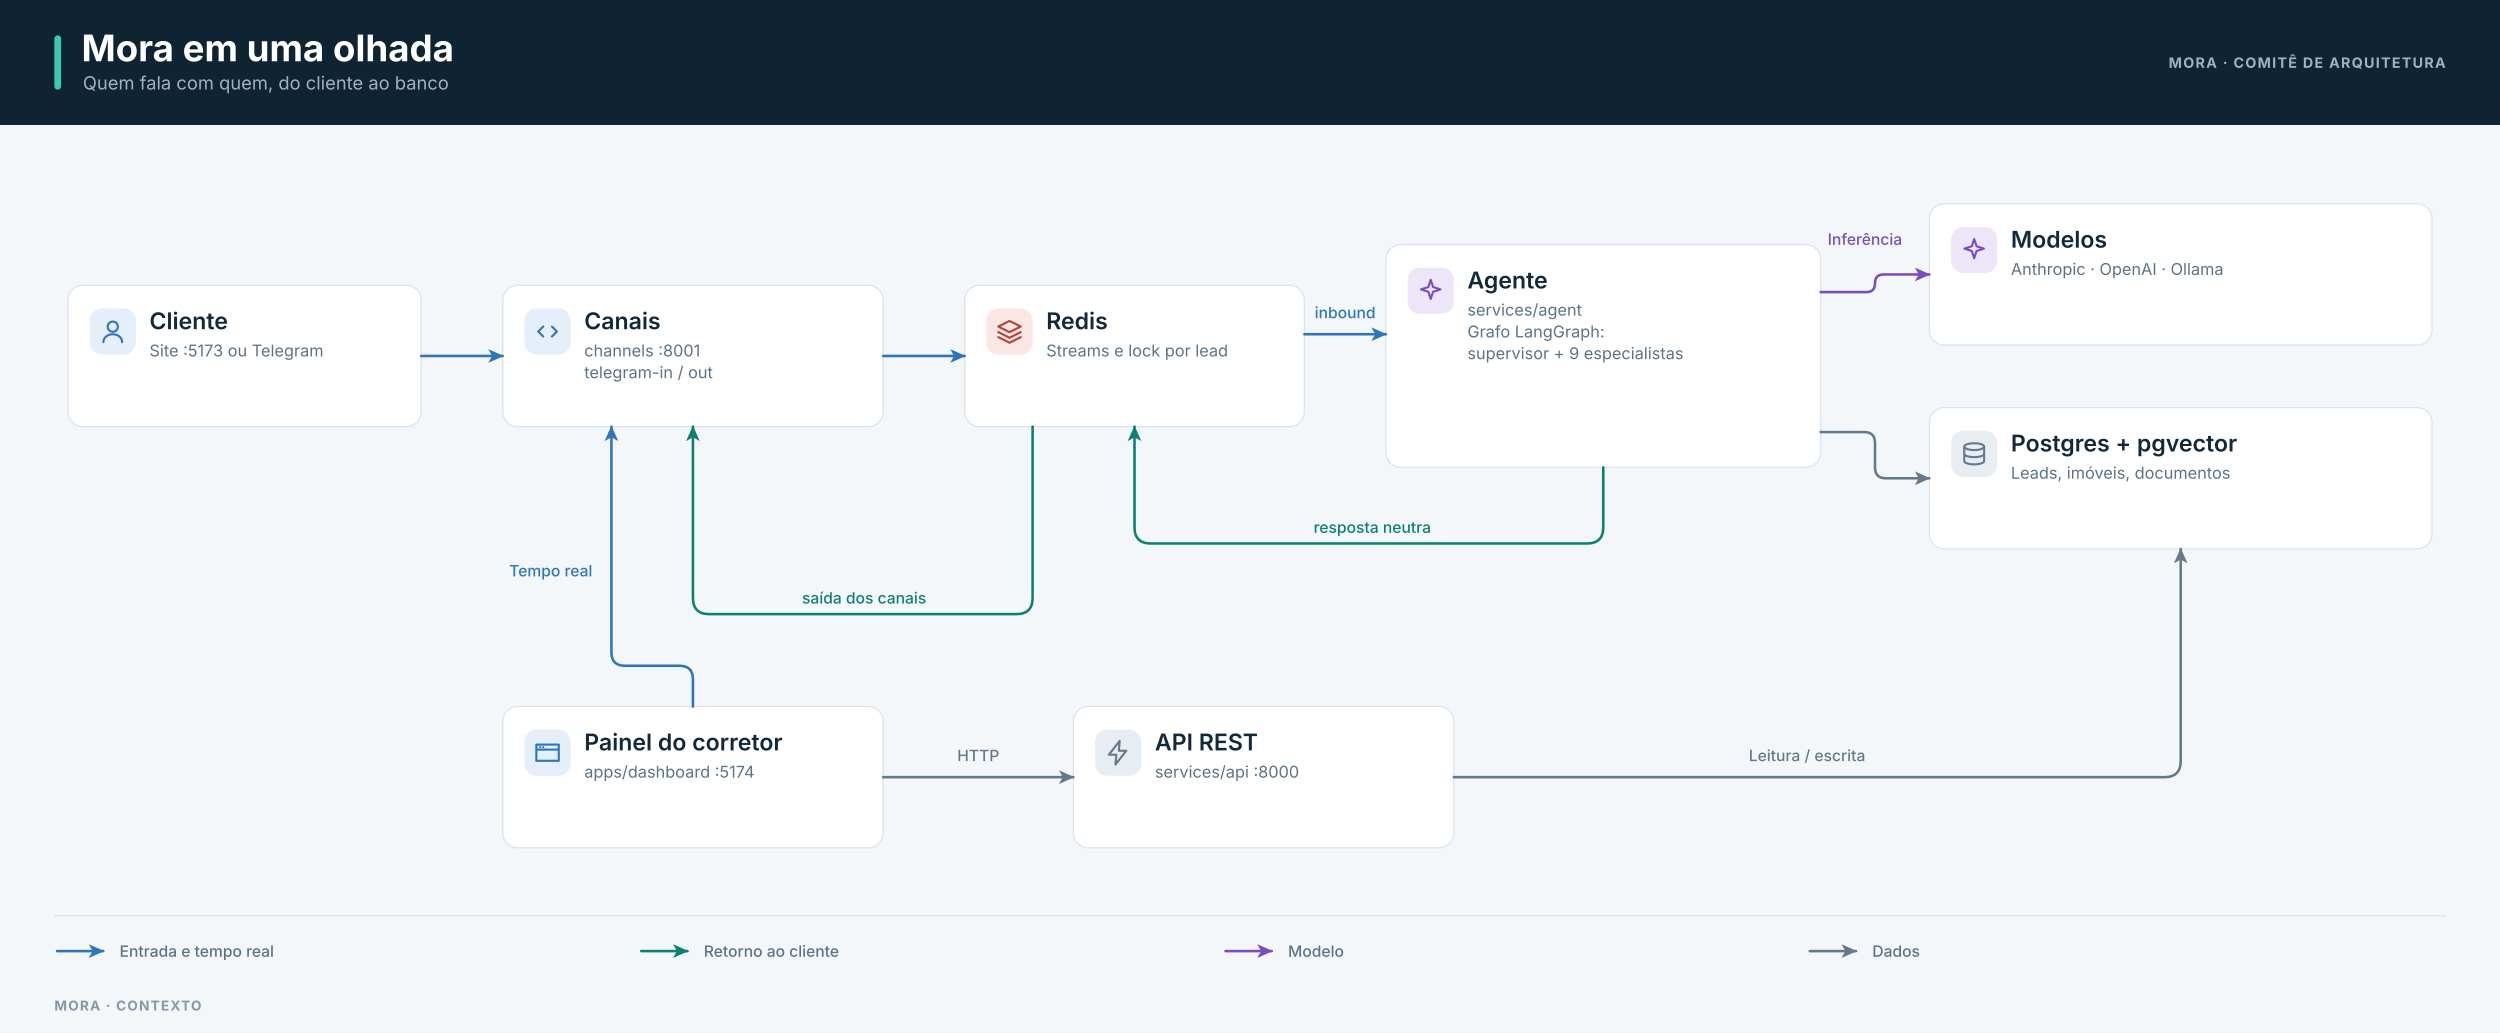
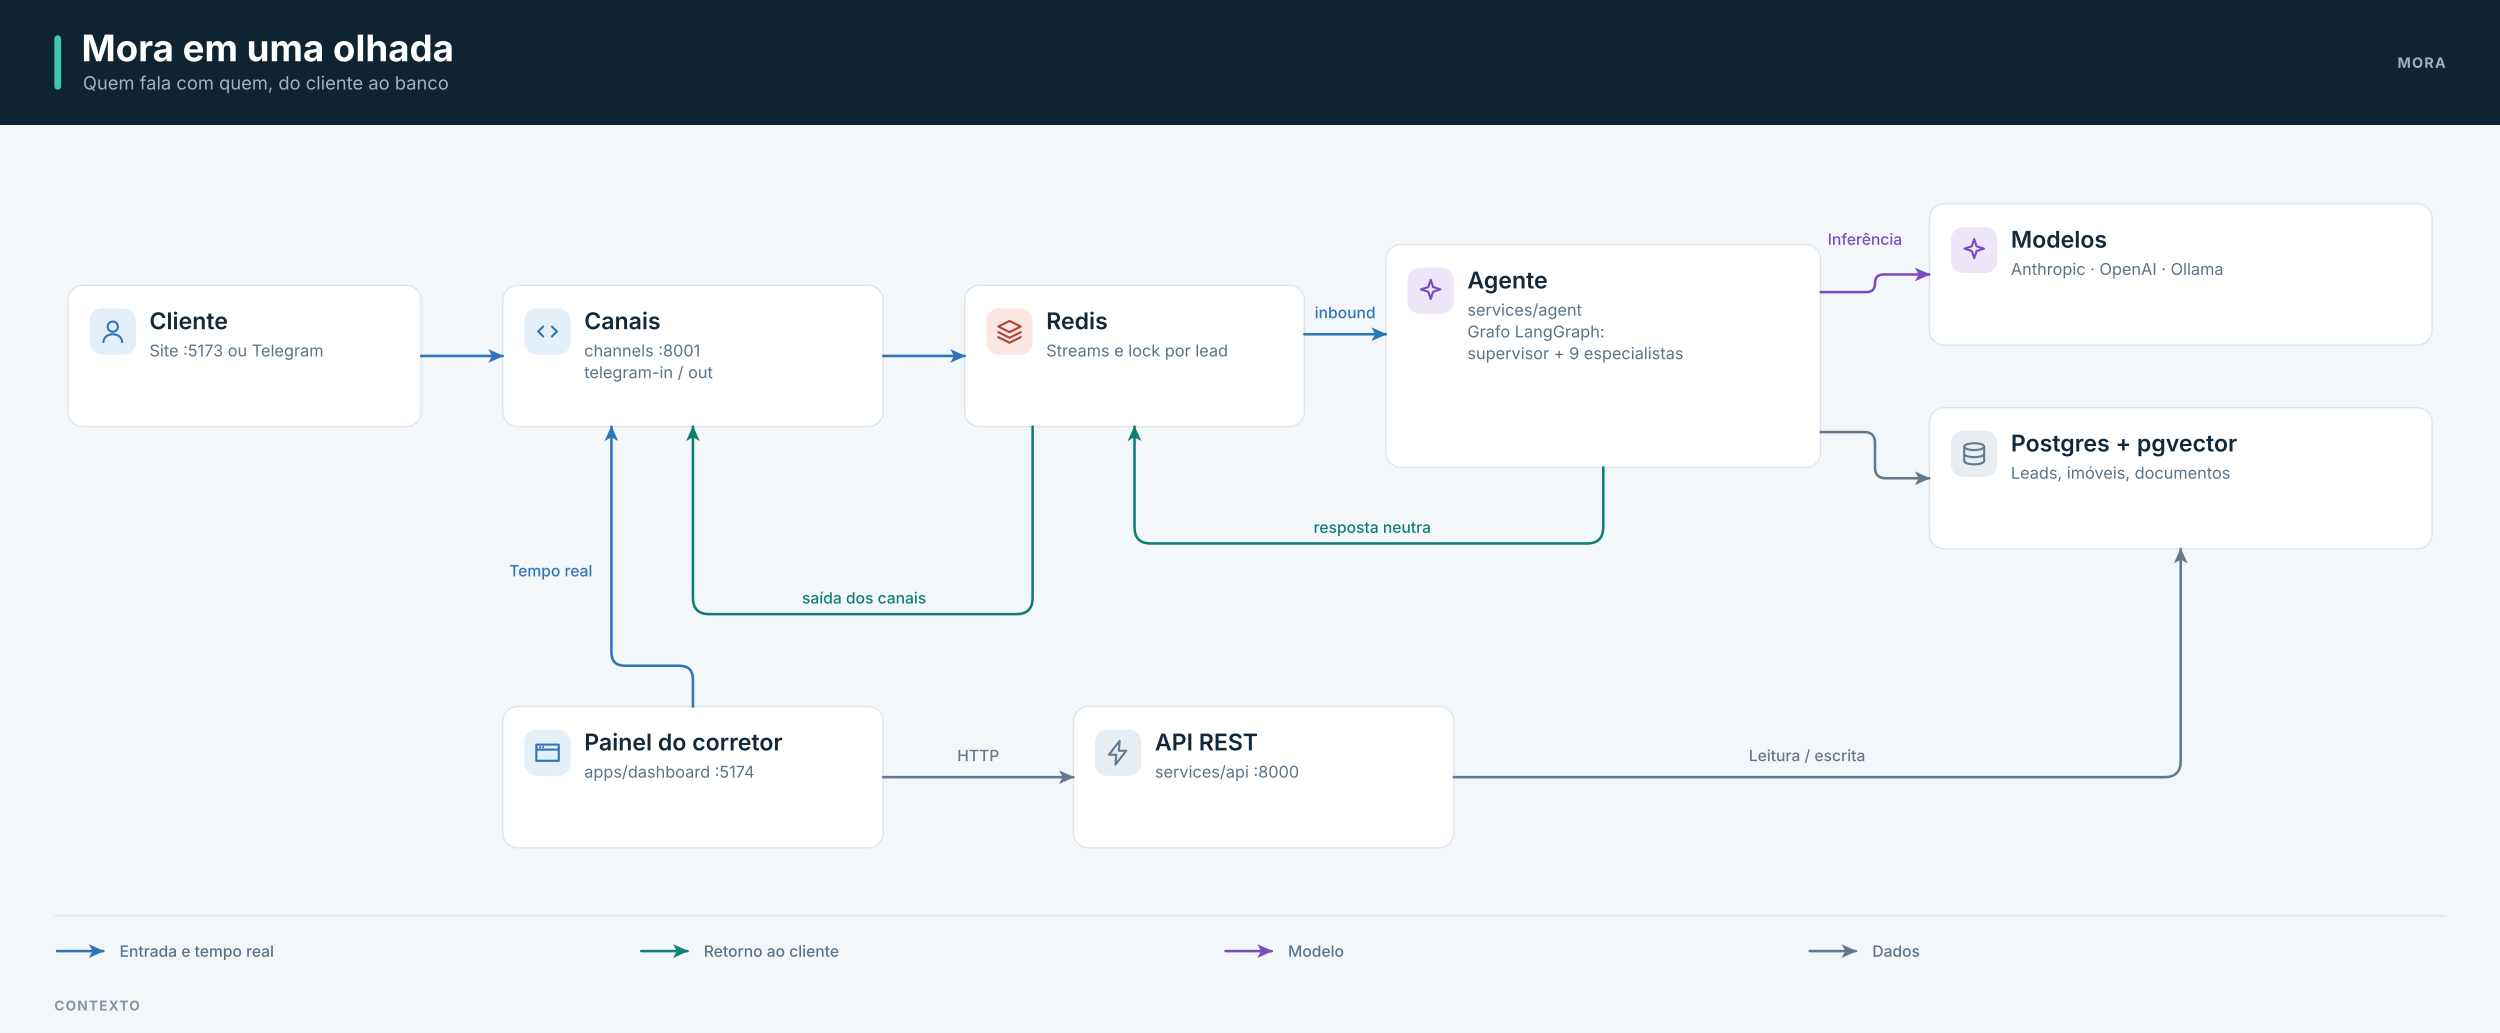
<svg xmlns="http://www.w3.org/2000/svg" viewBox="0 0 1840 760" width="1840" height="760" role="img" aria-label="Cliente entra pelo site ou pelo Telegram, os canais publicam no Redis, o agente consome, fala com o modelo e grava no Postgres; o painel do corretor lê pela API.">
  <style>
  text{font-family:Inter,'Segoe UI',system-ui,-apple-system,'Helvetica Neue',Arial,sans-serif;dominant-baseline:middle}
  .t-tit{font-size:17px;font-weight:600;fill:#12293C}
  .t-tit-s{font-size:14.5px;font-weight:600;fill:#12293C}
  .t-sub{font-size:12px;font-weight:400;fill:#5B7387}
  .t-sub-s{font-size:11px;font-weight:400;fill:#5B7387}
  .t-mini{font-size:10.5px;font-weight:400;fill:#8497A8}
  .t-grp{font-size:12px;font-weight:700;fill:#2C5F84;letter-spacing:.07em}
  .t-grp-s{font-size:11px;font-weight:400;fill:#8497A8}
  .t-seta{font-size:11.5px;font-weight:500}
  .t-leg{font-size:11.5px;font-weight:500;fill:#5B7387}
  .t-rod{font-size:10px;font-weight:700;fill:#8497A8;letter-spacing:.09em}
  .t-cab{font-size:27px;font-weight:700;fill:#FFFFFF}
  .t-cab-s{font-size:13.5px;font-weight:400;fill:#9DB3C4}
  .t-cab-r{font-size:10.5px;font-weight:700;fill:#9DB3C4;letter-spacing:.09em}
  .cartao{fill:#FFFFFF;stroke:#DCE4EC;stroke-width:1}
  .grupo{fill:#E9F1F8;stroke:#D5E2EE;stroke-width:1}
  .linha{stroke:#DCE4EC;stroke-width:1}
  .s-azul{stroke:#2E76B8} .f-azul{fill:#2E76B8} .x-azul{fill:#2E76B8}
  .s-verde{stroke:#0E7F72} .f-verde{fill:#0E7F72} .x-verde{fill:#0E7F72}
  .s-roxo{stroke:#7A4CC0} .f-roxo{fill:#7A4CC0} .x-roxo{fill:#7A4CC0}
  .s-cinza{stroke:#64798C} .f-cinza{fill:#64798C} .x-cinza{fill:#64798C}
  .s-ambar{stroke:#A9701A} .f-ambar{fill:#A9701A} .x-ambar{fill:#A9701A}
  .s-vermelho{stroke:#B04437} .f-vermelho{fill:#B04437} .x-vermelho{fill:#B04437}
  .s-tinta2{stroke:#5B7387} .f-tinta2{fill:#5B7387} .x-tinta2{fill:#5B7387}
  .aresta{fill:none;stroke-width:1.9;stroke-linecap:round;stroke-linejoin:round}
</style>
  <defs>
    <marker id="p-azul" viewBox="0 0 10 10" refX="8.5" refY="5" markerWidth="7" markerHeight="7" orient="auto-start-reverse">
      <path d="M0.5 1.2 9 5 0.5 8.8 2.6 5z" class="f-azul" />
    </marker>
    <marker id="p-verde" viewBox="0 0 10 10" refX="8.5" refY="5" markerWidth="7" markerHeight="7" orient="auto-start-reverse">
      <path d="M0.5 1.2 9 5 0.5 8.8 2.6 5z" class="f-verde" />
    </marker>
    <marker id="p-roxo" viewBox="0 0 10 10" refX="8.5" refY="5" markerWidth="7" markerHeight="7" orient="auto-start-reverse">
      <path d="M0.5 1.2 9 5 0.5 8.8 2.6 5z" class="f-roxo" />
    </marker>
    <marker id="p-cinza" viewBox="0 0 10 10" refX="8.5" refY="5" markerWidth="7" markerHeight="7" orient="auto-start-reverse">
      <path d="M0.5 1.2 9 5 0.5 8.8 2.6 5z" class="f-cinza" />
    </marker>
    <marker id="p-ambar" viewBox="0 0 10 10" refX="8.5" refY="5" markerWidth="7" markerHeight="7" orient="auto-start-reverse">
      <path d="M0.5 1.2 9 5 0.5 8.8 2.6 5z" class="f-ambar" />
    </marker>
    <marker id="p-vermelho" viewBox="0 0 10 10" refX="8.5" refY="5" markerWidth="7" markerHeight="7" orient="auto-start-reverse">
      <path d="M0.5 1.2 9 5 0.5 8.8 2.6 5z" class="f-vermelho" />
    </marker>
    <marker id="p-tinta2" viewBox="0 0 10 10" refX="8.5" refY="5" markerWidth="7" markerHeight="7" orient="auto-start-reverse">
      <path d="M0.5 1.2 9 5 0.5 8.8 2.6 5z" class="f-tinta2" />
    </marker>
  </defs>
  <rect width="1840" height="760" fill="#F4F7FA" />
  <rect width="1840" height="92" fill="#0E2433" />
  <rect x="40" y="26" width="5" height="40" rx="2.5" fill="#3FC7B4" />
  <text x="60" y="35.0" class="t-cab">Mora em uma olhada</text>
  <text x="61" y="61.0" class="t-cab-s">Quem fala com quem, do cliente ao banco</text>
-   <text x="1800" y="46.0" class="t-cab-r" text-anchor="end">MORA · COMITÊ DE ARQUITETURA</text>
+   <text x="1800" y="46.0" class="t-cab-r" text-anchor="end">MORA</text>
  <rect x="50" y="210" width="260" height="104" rx="11" class="cartao" />
  <rect x="66" y="227" width="34" height="34" rx="9" fill="#E4EFF9" />
  <g transform="translate(72.0,233.0) scale(0.9167)" fill="none" stroke="#2E76B8" stroke-width="1.7" stroke-linecap="round" stroke-linejoin="round">
    <path d="M12 12.2a4.1 4.1 0 1 0 0-8.2 4.1 4.1 0 0 0 0 8.2zM4.5 20.5c0-3.7 3.4-6.3 7.5-6.3s7.5 2.6 7.5 6.3" />
  </g>
  <text x="110" y="236" class="t-tit">Cliente</text>
  <text x="110" y="258" class="t-sub">Site :5173 ou Telegram</text>
  <rect x="370" y="210" width="280" height="104" rx="11" class="cartao" />
  <rect x="386" y="227" width="34" height="34" rx="9" fill="#E4EFF9" />
  <g transform="translate(392.0,233.0) scale(0.9167)" fill="none" stroke="#2E76B8" stroke-width="1.7" stroke-linecap="round" stroke-linejoin="round">
    <path d="M8.5 8 4.5 12l4 4M15.5 8l4 4-4 4" />
  </g>
  <text x="430" y="236" class="t-tit">Canais</text>
  <text x="430" y="258" class="t-sub">channels :8001</text>
  <text x="430" y="274" class="t-sub">telegram-in / out</text>
  <rect x="710" y="210" width="250" height="104" rx="11" class="cartao" />
  <rect x="726" y="227" width="34" height="34" rx="9" fill="#FAE6E3" />
  <g transform="translate(732.0,233.0) scale(0.9167)" fill="none" stroke="#B04437" stroke-width="1.7" stroke-linecap="round" stroke-linejoin="round">
    <path d="M12 3.5 3 8l9 4.5L21 8zM3 12.5 12 17l9-4.5M3 16.5 12 21l9-4.5" />
  </g>
  <text x="770" y="236" class="t-tit">Redis</text>
  <text x="770" y="258" class="t-sub">Streams e lock por lead</text>
  <rect x="1020" y="180" width="320" height="164" rx="11" class="cartao" />
  <rect x="1036" y="197" width="34" height="34" rx="9" fill="#EDE6F9" />
  <g transform="translate(1042.0,203.0) scale(0.9167)" fill="none" stroke="#7A4CC0" stroke-width="1.7" stroke-linecap="round" stroke-linejoin="round">
    <path d="M12 3.2 13.9 9 19.8 10.9 13.9 12.8 12 18.6 10.1 12.8 4.2 10.9 10.1 9z" />
  </g>
  <text x="1080" y="206" class="t-tit">Agente</text>
  <text x="1080" y="228" class="t-sub">services/agent</text>
  <text x="1080" y="244" class="t-sub">Grafo LangGraph:</text>
  <text x="1080" y="260" class="t-sub">supervisor + 9 especialistas</text>
  <rect x="1420" y="150" width="370" height="104" rx="11" class="cartao" />
  <rect x="1436" y="167" width="34" height="34" rx="9" fill="#EDE6F9" />
  <g transform="translate(1442.0,173.0) scale(0.9167)" fill="none" stroke="#7A4CC0" stroke-width="1.7" stroke-linecap="round" stroke-linejoin="round">
    <path d="M12 3.2 13.9 9 19.8 10.9 13.9 12.8 12 18.6 10.1 12.8 4.2 10.9 10.1 9z" />
  </g>
  <text x="1480" y="176" class="t-tit">Modelos</text>
  <text x="1480" y="198" class="t-sub">Anthropic · OpenAI · Ollama</text>
  <rect x="1420" y="300" width="370" height="104" rx="11" class="cartao" />
  <rect x="1436" y="317" width="34" height="34" rx="9" fill="#E8EDF2" />
  <g transform="translate(1442.0,323.0) scale(0.9167)" fill="none" stroke="#64798C" stroke-width="1.7" stroke-linecap="round" stroke-linejoin="round">
    <path d="M12 3.5c4.4 0 8 1.2 8 2.7S16.4 9 12 9 4 7.7 4 6.2 7.6 3.5 12 3.5zM4 6.2v11.6c0 1.5 3.6 2.7 8 2.7s8-1.2 8-2.7V6.2M4 12c0 1.5 3.6 2.7 8 2.7s8-1.2 8-2.7" />
  </g>
  <text x="1480" y="326" class="t-tit">Postgres + pgvector</text>
  <text x="1480" y="348" class="t-sub">Leads, imóveis, documentos</text>
  <rect x="370" y="520" width="280" height="104" rx="11" class="cartao" />
  <rect x="386" y="537" width="34" height="34" rx="9" fill="#E4EFF9" />
  <g transform="translate(392.0,543.0) scale(0.9167)" fill="none" stroke="#2E76B8" stroke-width="1.7" stroke-linecap="round" stroke-linejoin="round">
    <path d="M3 5.5h18v13H3zM3 9.5h18M6 7.5h.01M8.5 7.5h.01" />
  </g>
  <text x="430" y="546" class="t-tit">Painel do corretor</text>
  <text x="430" y="568" class="t-sub">apps/dashboard :5174</text>
  <rect x="790" y="520" width="280" height="104" rx="11" class="cartao" />
  <rect x="806" y="537" width="34" height="34" rx="9" fill="#E8EDF2" />
  <g transform="translate(812.0,543.0) scale(0.9167)" fill="none" stroke="#64798C" stroke-width="1.7" stroke-linecap="round" stroke-linejoin="round">
    <path d="M13.2 2.5 4.5 13.6h6l-.7 7.9 8.7-11.1h-6z" />
  </g>
  <text x="850" y="546" class="t-tit">API REST</text>
  <text x="850" y="568" class="t-sub">services/api :8000</text>
  <path d="M310.0 262.0 L370.0 262.0" class="aresta s-azul" marker-end="url(#p-azul)" />
  <path d="M650.0 262.0 L710.0 262.0" class="aresta s-azul" marker-end="url(#p-azul)" />
  <path d="M960.0 246.0 L1020.0 246.0" class="aresta s-azul" marker-end="url(#p-azul)" />
  <text x="990" y="230" class="t-seta x-azul" text-anchor="middle">inbound</text>
  <path d="M1180.0 344.0 L1180.0 388.0 Q1180.0 400.0 1168.0 400.0 L847.0 400.0 Q835.0 400.0 835.0 388.0 L835.0 314.0" class="aresta s-verde" marker-end="url(#p-verde)" />
  <text x="1010" y="388" class="t-seta x-verde" text-anchor="middle">resposta neutra</text>
  <path d="M760.0 314.0 L760.0 440.0 Q760.0 452.0 748.0 452.0 L522.0 452.0 Q510.0 452.0 510.0 440.0 L510.0 314.0" class="aresta s-verde" marker-end="url(#p-verde)" />
  <text x="636" y="440" class="t-seta x-verde" text-anchor="middle">saída dos canais</text>
  <path d="M1340.0 215.0 L1373.5 215.0 Q1380.0 215.0 1380.0 208.5 L1380.0 208.5 Q1380.0 202.0 1386.5 202.0 L1420.0 202.0" class="aresta s-roxo" marker-end="url(#p-roxo)" />
  <text x="1400" y="176" class="t-seta x-roxo" text-anchor="end">Inferência</text>
  <path d="M1340.0 318.0 L1372.0 318.0 Q1380.0 318.0 1380.0 326.0 L1380.0 344.0 Q1380.0 352.0 1388.0 352.0 L1420.0 352.0" class="aresta s-cinza" marker-end="url(#p-cinza)" />
  <path d="M650.0 572.0 L790.0 572.0" class="aresta s-cinza" marker-end="url(#p-cinza)" />
  <text x="720" y="556" class="t-seta x-cinza" text-anchor="middle">HTTP</text>
  <path d="M1070.0 572.0 L1593.0 572.0 Q1605.0 572.0 1605.0 560.0 L1605.0 404.0" class="aresta s-cinza" marker-end="url(#p-cinza)" />
  <text x="1330" y="556" class="t-seta x-cinza" text-anchor="middle">Leitura / escrita</text>
  <path d="M510.0 520.0 L510.0 500.0 Q510.0 490.0 500.0 490.0 L460.0 490.0 Q450.0 490.0 450.0 480.0 L450.0 314.0" class="aresta s-azul" marker-end="url(#p-azul)" />
  <text x="436" y="420" class="t-seta x-azul" text-anchor="end">Tempo real</text>
  <line x1="40" y1="674" x2="1800" y2="674" class="linha" />
  <path d="M42.0 700h34" class="aresta s-azul" marker-end="url(#p-azul)" />
  <text x="88.0" y="700" class="t-leg">Entrada e tempo real</text>
  <path d="M472.0 700h34" class="aresta s-verde" marker-end="url(#p-verde)" />
  <text x="518.0" y="700" class="t-leg">Retorno ao cliente</text>
  <path d="M902.0 700h34" class="aresta s-roxo" marker-end="url(#p-roxo)" />
  <text x="948.0" y="700" class="t-leg">Modelo</text>
  <path d="M1332.0 700h34" class="aresta s-cinza" marker-end="url(#p-cinza)" />
  <text x="1378.0" y="700" class="t-leg">Dados</text>
-   <text x="40" y="740" class="t-rod">MORA · CONTEXTO</text>
+   <text x="40" y="740" class="t-rod">CONTEXTO</text>
</svg>
